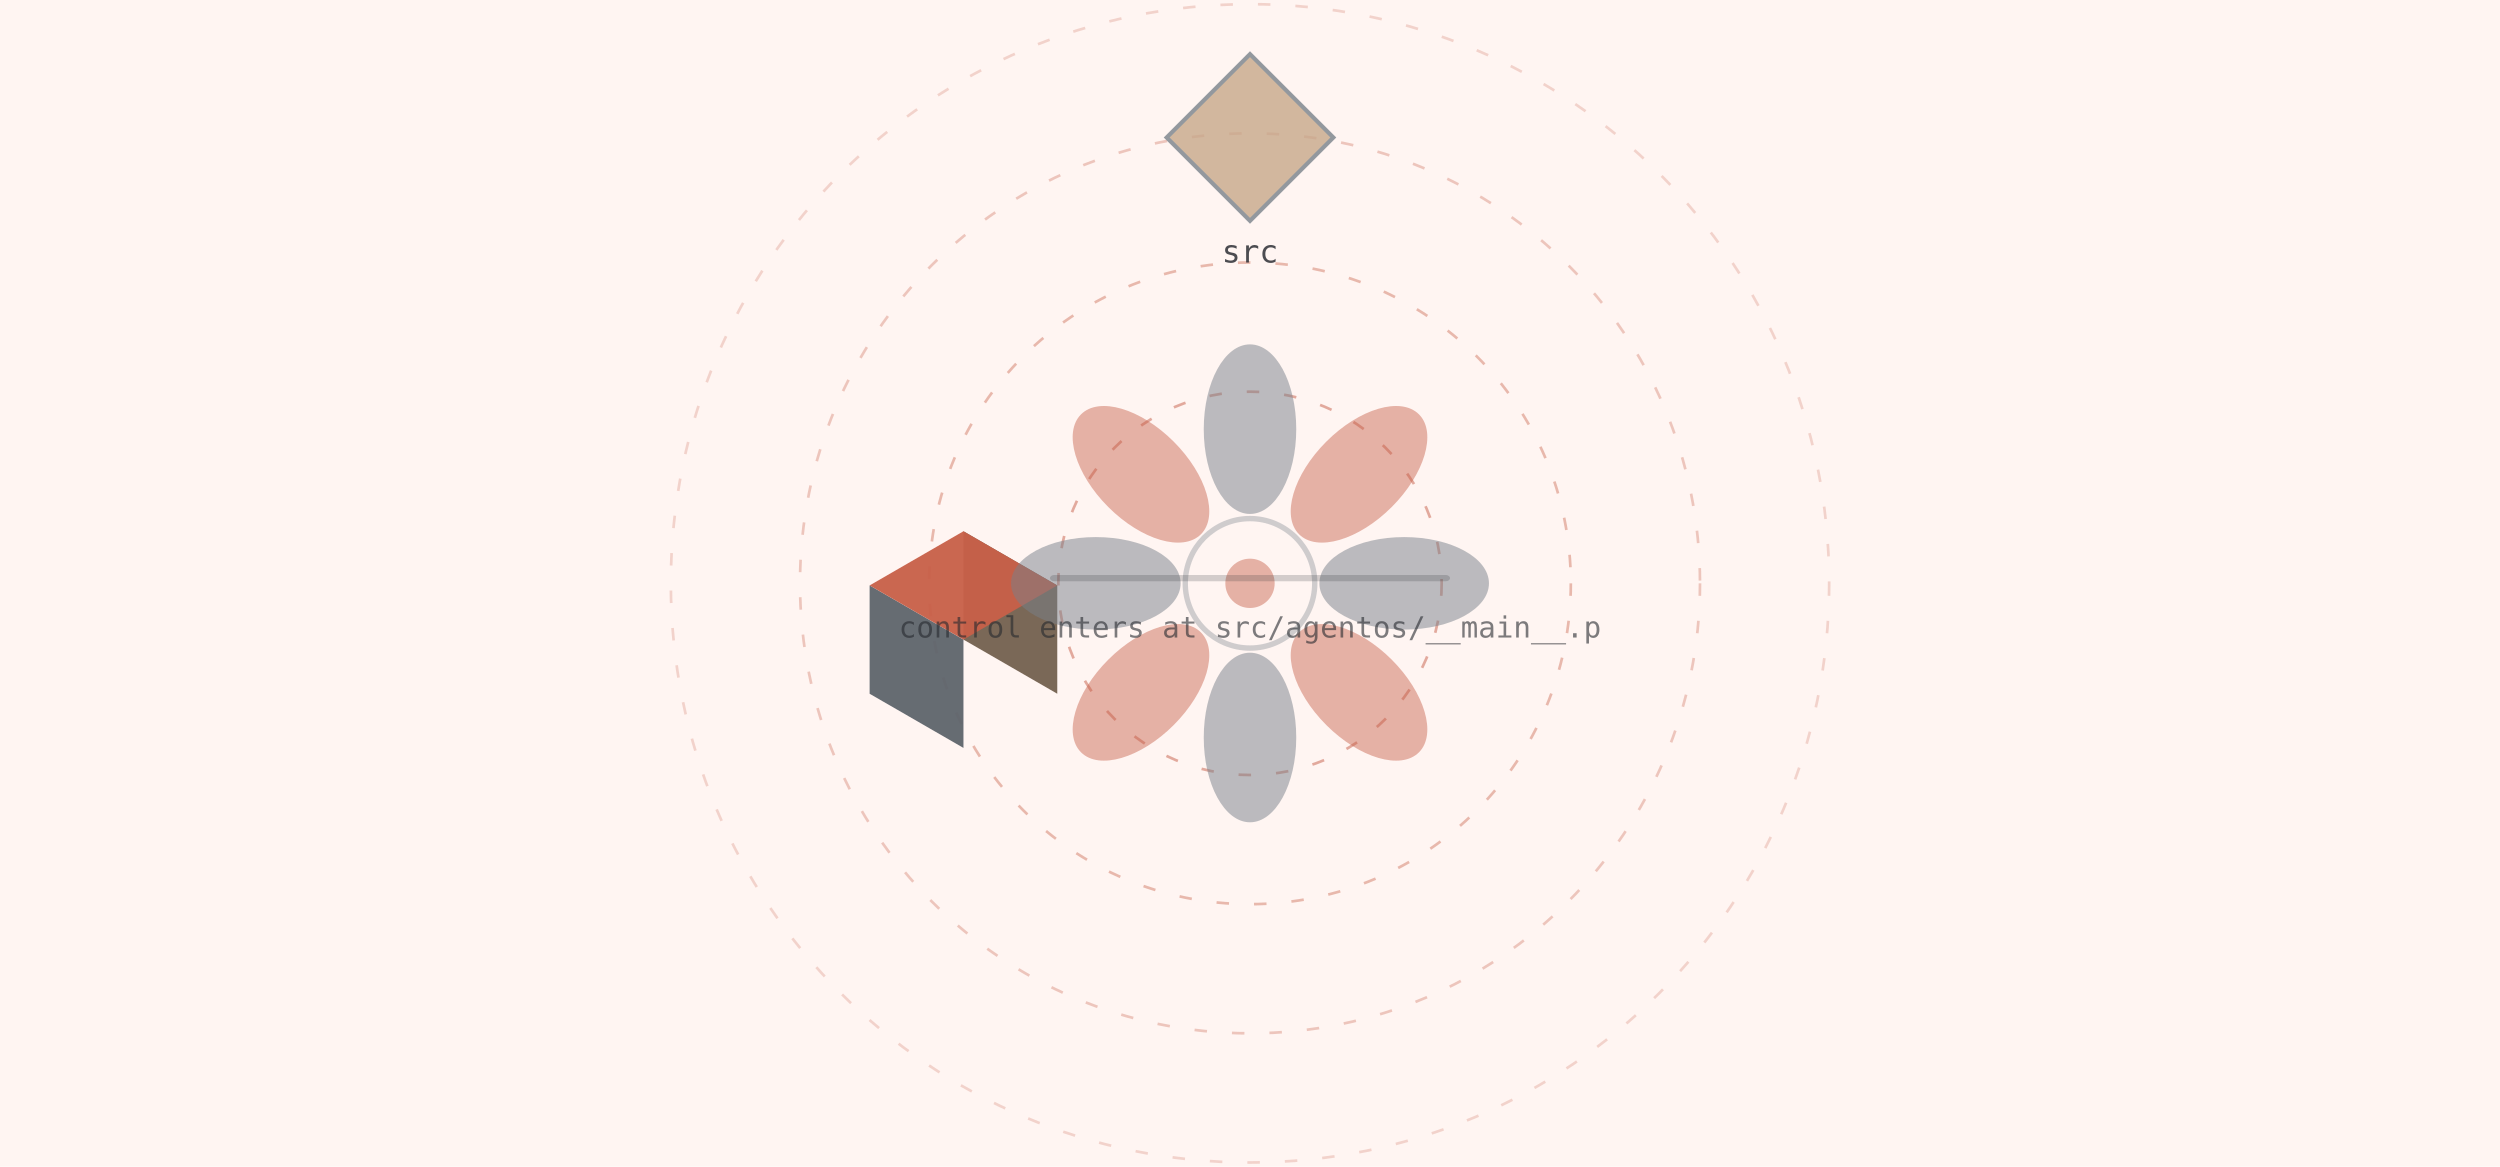
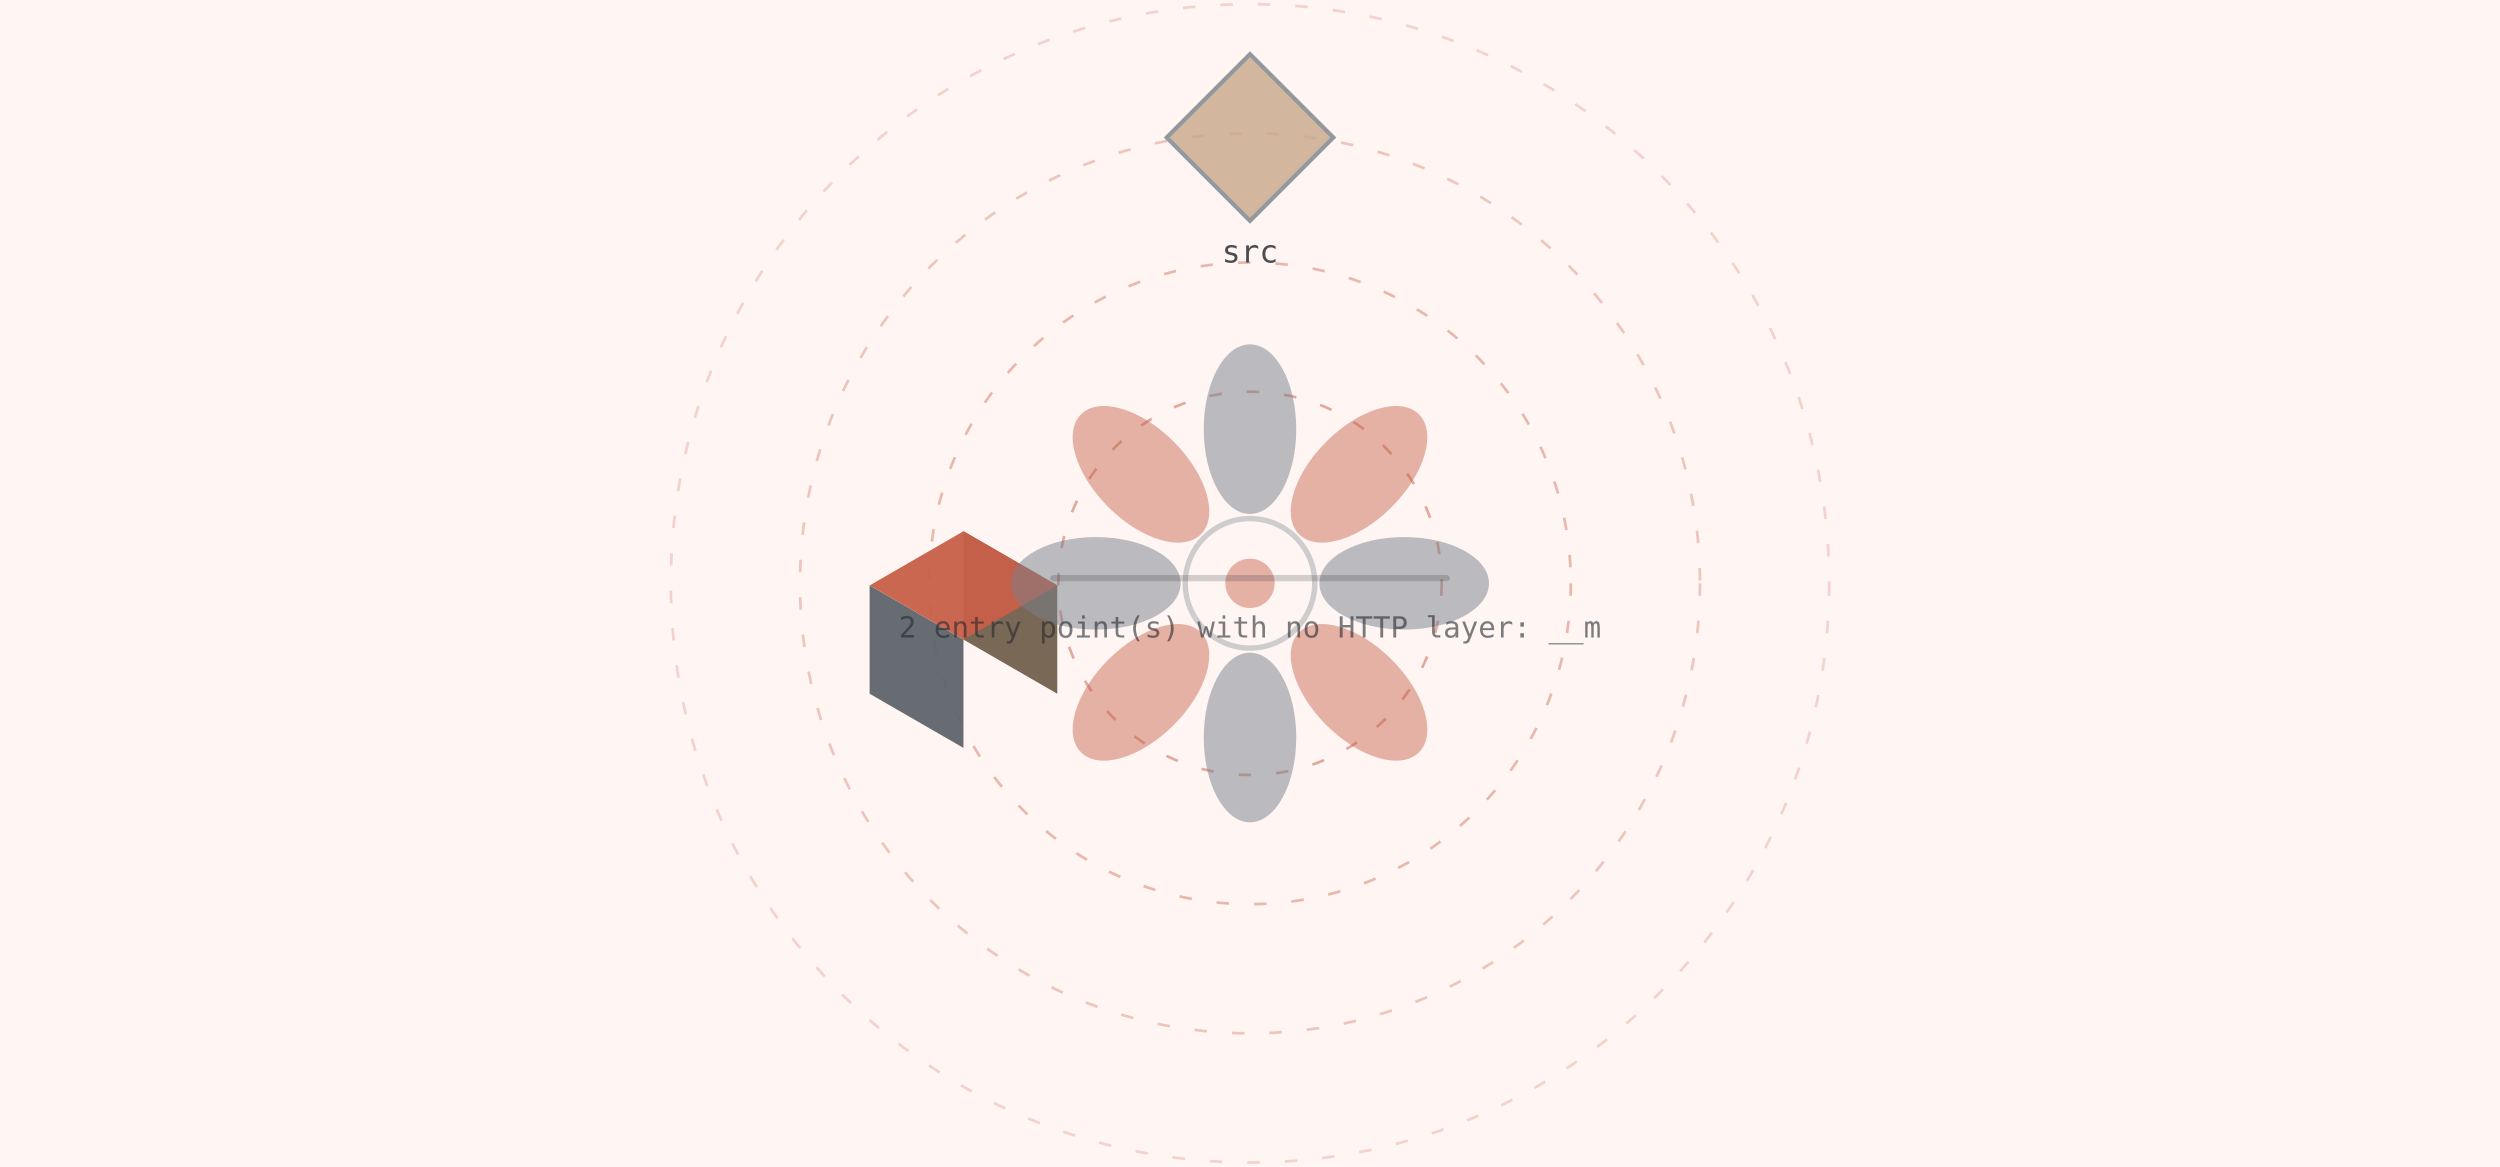
<svg xmlns="http://www.w3.org/2000/svg" viewBox="0 0 1200 560" width="1200" height="560" role="img" aria-label="agentos workflow">
  <rect width="1200" height="560" fill="#fff5f2" />
  <defs>
    <linearGradient id="gk" x1="0" y1="0" x2="1" y2="1">
      <stop offset="0%" stop-color="#c75f48" />
      <stop offset="100%" stop-color="#78818a" />
    </linearGradient>
  </defs>
  <circle cx="600.00" cy="280.00" r="92.00" fill="none" stroke="rgba(199,95,72,0.500)" stroke-width="1.30" opacity="1.00" stroke-dasharray="6 12" />
  <g>
    <circle cx="600.00" cy="280.00" r="92.00" fill="none" stroke="#c7a88a" stroke-width="2.60" opacity="0.00" />
    <animate attributeName="opacity" values="0;0.85;0" dur="17.5s" begin="0.0s" repeatCount="indefinite" />
  </g>
  <circle cx="600.00" cy="280.00" r="154.00" fill="none" stroke="rgba(199,95,72,0.410)" stroke-width="1.30" opacity="1.00" stroke-dasharray="6 12" />
  <g>
    <circle cx="600.00" cy="280.00" r="154.00" fill="none" stroke="#c7a88a" stroke-width="2.60" opacity="0.00" />
    <animate attributeName="opacity" values="0;0.85;0" dur="17.5s" begin="0.6s" repeatCount="indefinite" />
  </g>
  <circle cx="600.00" cy="280.00" r="216.00" fill="none" stroke="rgba(199,95,72,0.320)" stroke-width="1.30" opacity="1.00" stroke-dasharray="6 12" />
  <g>
    <circle cx="600.00" cy="280.00" r="216.00" fill="none" stroke="#c7a88a" stroke-width="2.60" opacity="0.00" />
    <animate attributeName="opacity" values="0;0.85;0" dur="17.5s" begin="1.2s" repeatCount="indefinite" />
  </g>
  <circle cx="600.00" cy="280.00" r="278.00" fill="none" stroke="rgba(199,95,72,0.230)" stroke-width="1.30" opacity="1.00" stroke-dasharray="6 12" />
  <g>
    <circle cx="600.00" cy="280.00" r="278.00" fill="none" stroke="#c7a88a" stroke-width="2.60" opacity="0.00" />
    <animate attributeName="opacity" values="0;0.85;0" dur="17.5s" begin="1.8s" repeatCount="indefinite" />
  </g>
  <polygon points="462.46,307.00 507.49,333.00 507.49,281.00 462.46,255.00" fill="#736150" opacity="0.95" />
  <polygon points="417.42,333.00 462.46,359.00 462.46,307.00 417.42,281.00" fill="#5e656c" opacity="0.95" />
  <polygon points="462.46,255.00 507.49,281.00 462.46,307.00 417.42,281.00" fill="#c75f48" opacity="0.95" />
  <text x="600" y="126" font-family="ui-monospace,Menlo,monospace" font-size="15" fill="rgba(37,40,46,0.820)" text-anchor="middle">src</text>
  <g>
    <polygon points="600.00,26.00 640.00,66.00 600.00,106.00 560.00,66.00" fill="#c7a88a" opacity="0.80" stroke="#78818a" stroke-width="2" />
    <animate attributeName="opacity" values="0.25;1.0;0.25" dur="17.5s" begin="0.0s" repeatCount="indefinite" />
  </g>
  <ellipse cx="600.00" cy="206.00" rx="22.20" ry="40.70" fill="rgba(120,129,138,0.500)" opacity="1.00" transform="rotate(0.0 600.00 206.00)" />
  <ellipse cx="652.33" cy="227.67" rx="22.20" ry="40.70" fill="rgba(199,95,72,0.450)" opacity="1.00" transform="rotate(45.0 652.33 227.67)" />
  <ellipse cx="674.00" cy="280.00" rx="22.20" ry="40.70" fill="rgba(120,129,138,0.500)" opacity="1.00" transform="rotate(90.0 674.00 280.00)" />
  <ellipse cx="652.33" cy="332.33" rx="22.20" ry="40.70" fill="rgba(199,95,72,0.450)" opacity="1.00" transform="rotate(135.0 652.33 332.33)" />
  <ellipse cx="600.00" cy="354.00" rx="22.20" ry="40.70" fill="rgba(120,129,138,0.500)" opacity="1.00" transform="rotate(180.0 600.00 354.00)" />
  <ellipse cx="547.67" cy="332.33" rx="22.20" ry="40.70" fill="rgba(199,95,72,0.450)" opacity="1.00" transform="rotate(225.0 547.67 332.33)" />
  <ellipse cx="526.00" cy="280.00" rx="22.20" ry="40.70" fill="rgba(120,129,138,0.500)" opacity="1.00" transform="rotate(270.0 526.00 280.00)" />
  <ellipse cx="547.67" cy="227.67" rx="22.20" ry="40.70" fill="rgba(199,95,72,0.450)" opacity="1.00" transform="rotate(315.0 547.67 227.67)" />
  <circle cx="600.00" cy="280.00" r="31.08" fill="none" stroke="rgba(120,129,138,0.500)" stroke-width="2.59" opacity="0.70" />
  <circle cx="600.00" cy="280.00" r="11.84" fill="rgba(199,95,72,0.450)" opacity="1.00" />
  <rect x="504.00" y="276.00" width="192.00" height="3.00" rx="2.00" fill="rgba(37,40,46,0.200)" opacity="1.00" />
-   <text x="600" y="306" font-family="ui-monospace,Menlo,monospace" font-size="14" fill="rgba(37,40,46,0.600)" text-anchor="middle">control enters at src/agentos/__main__.p</text>
+   <text x="600" y="306" font-family="ui-monospace,Menlo,monospace" font-size="14" fill="rgba(37,40,46,0.600)" text-anchor="middle">2 entry point(s) with no HTTP layer: __m</text>
</svg>
